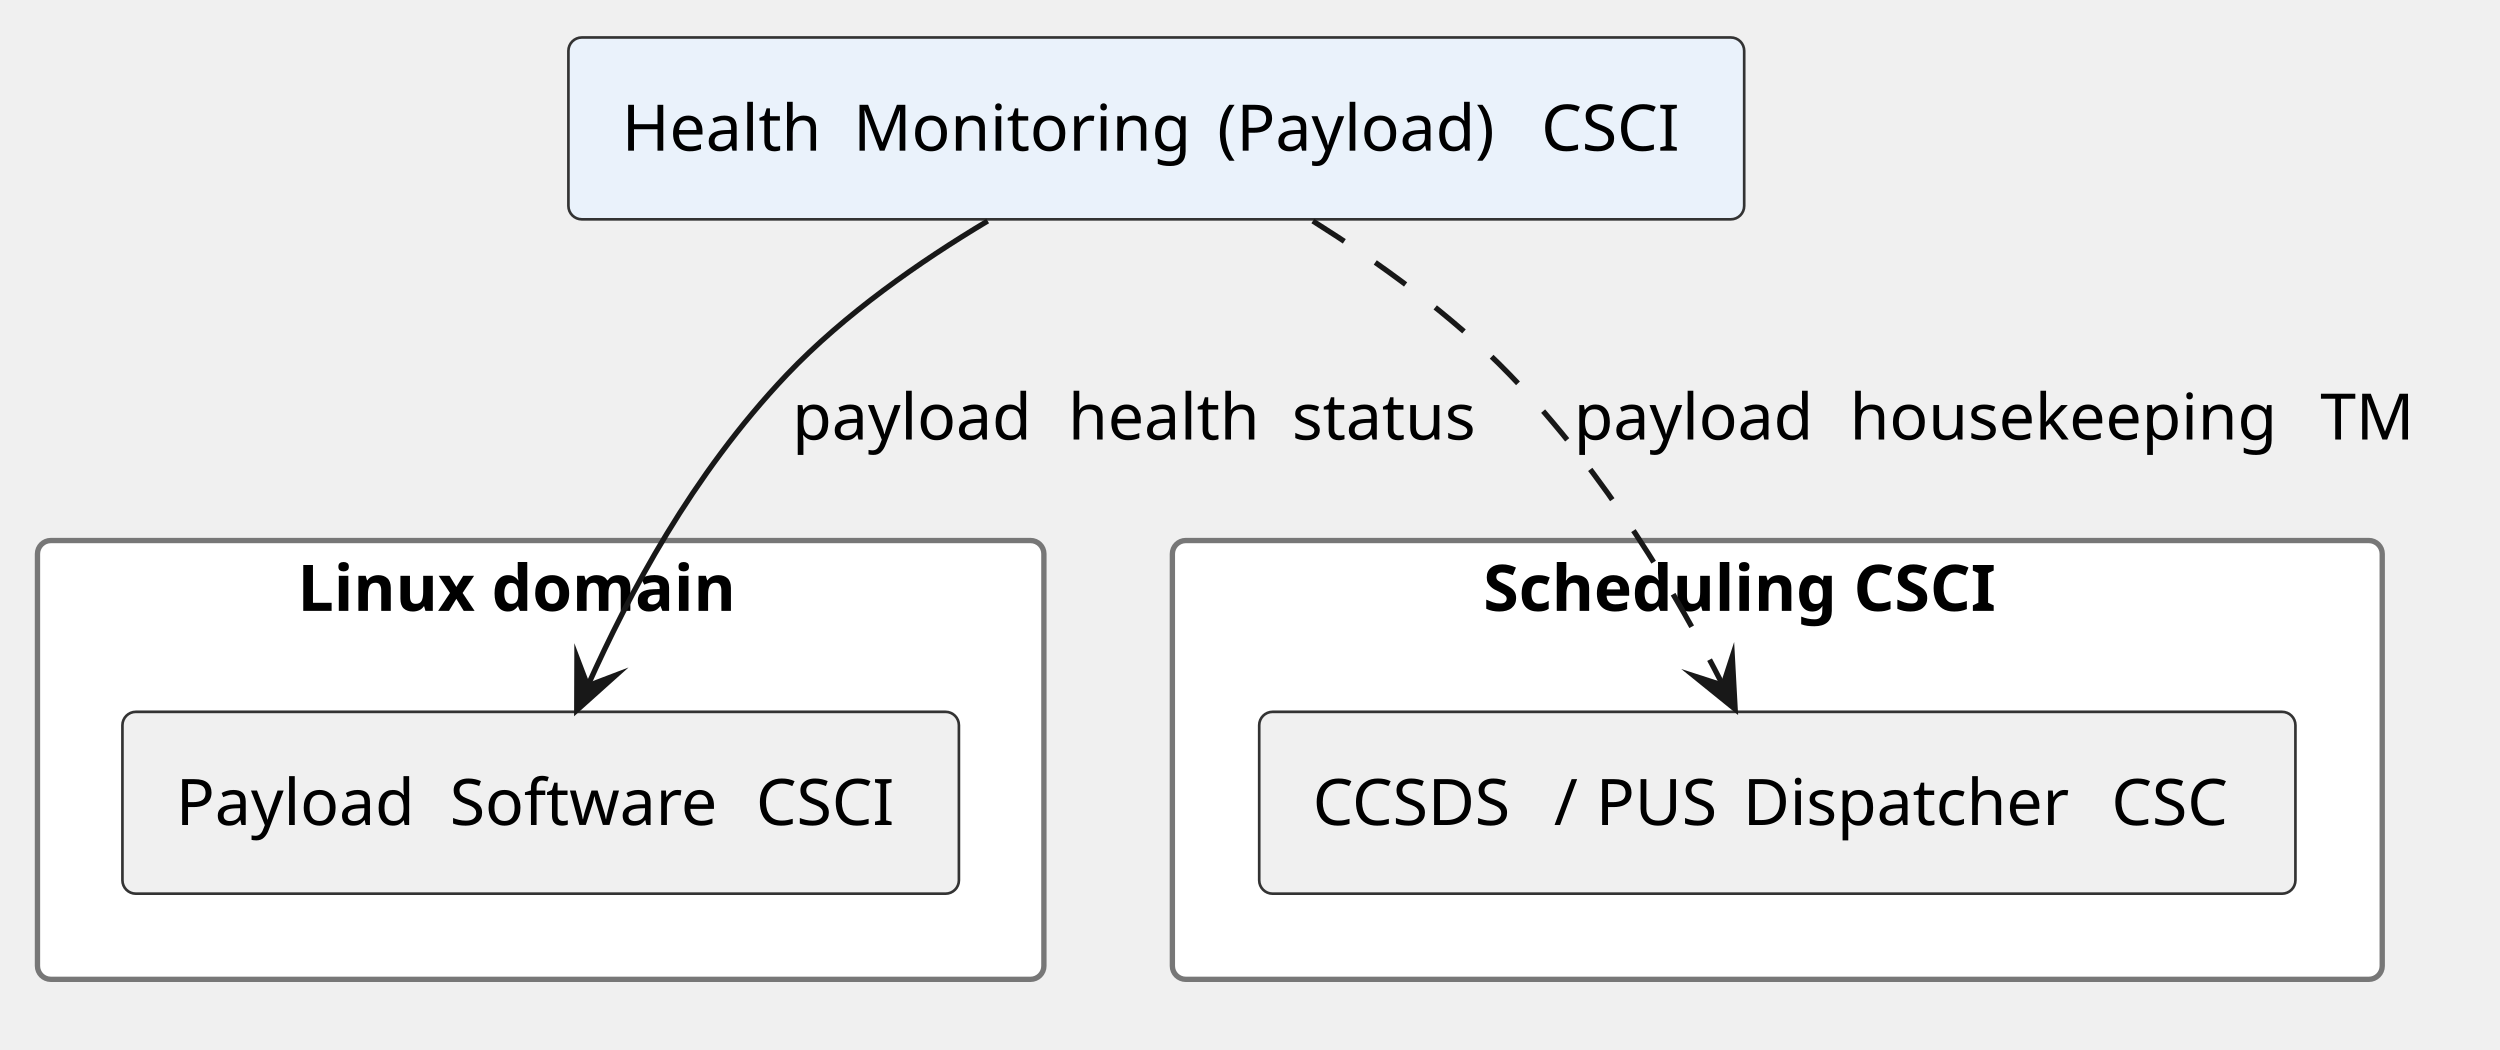
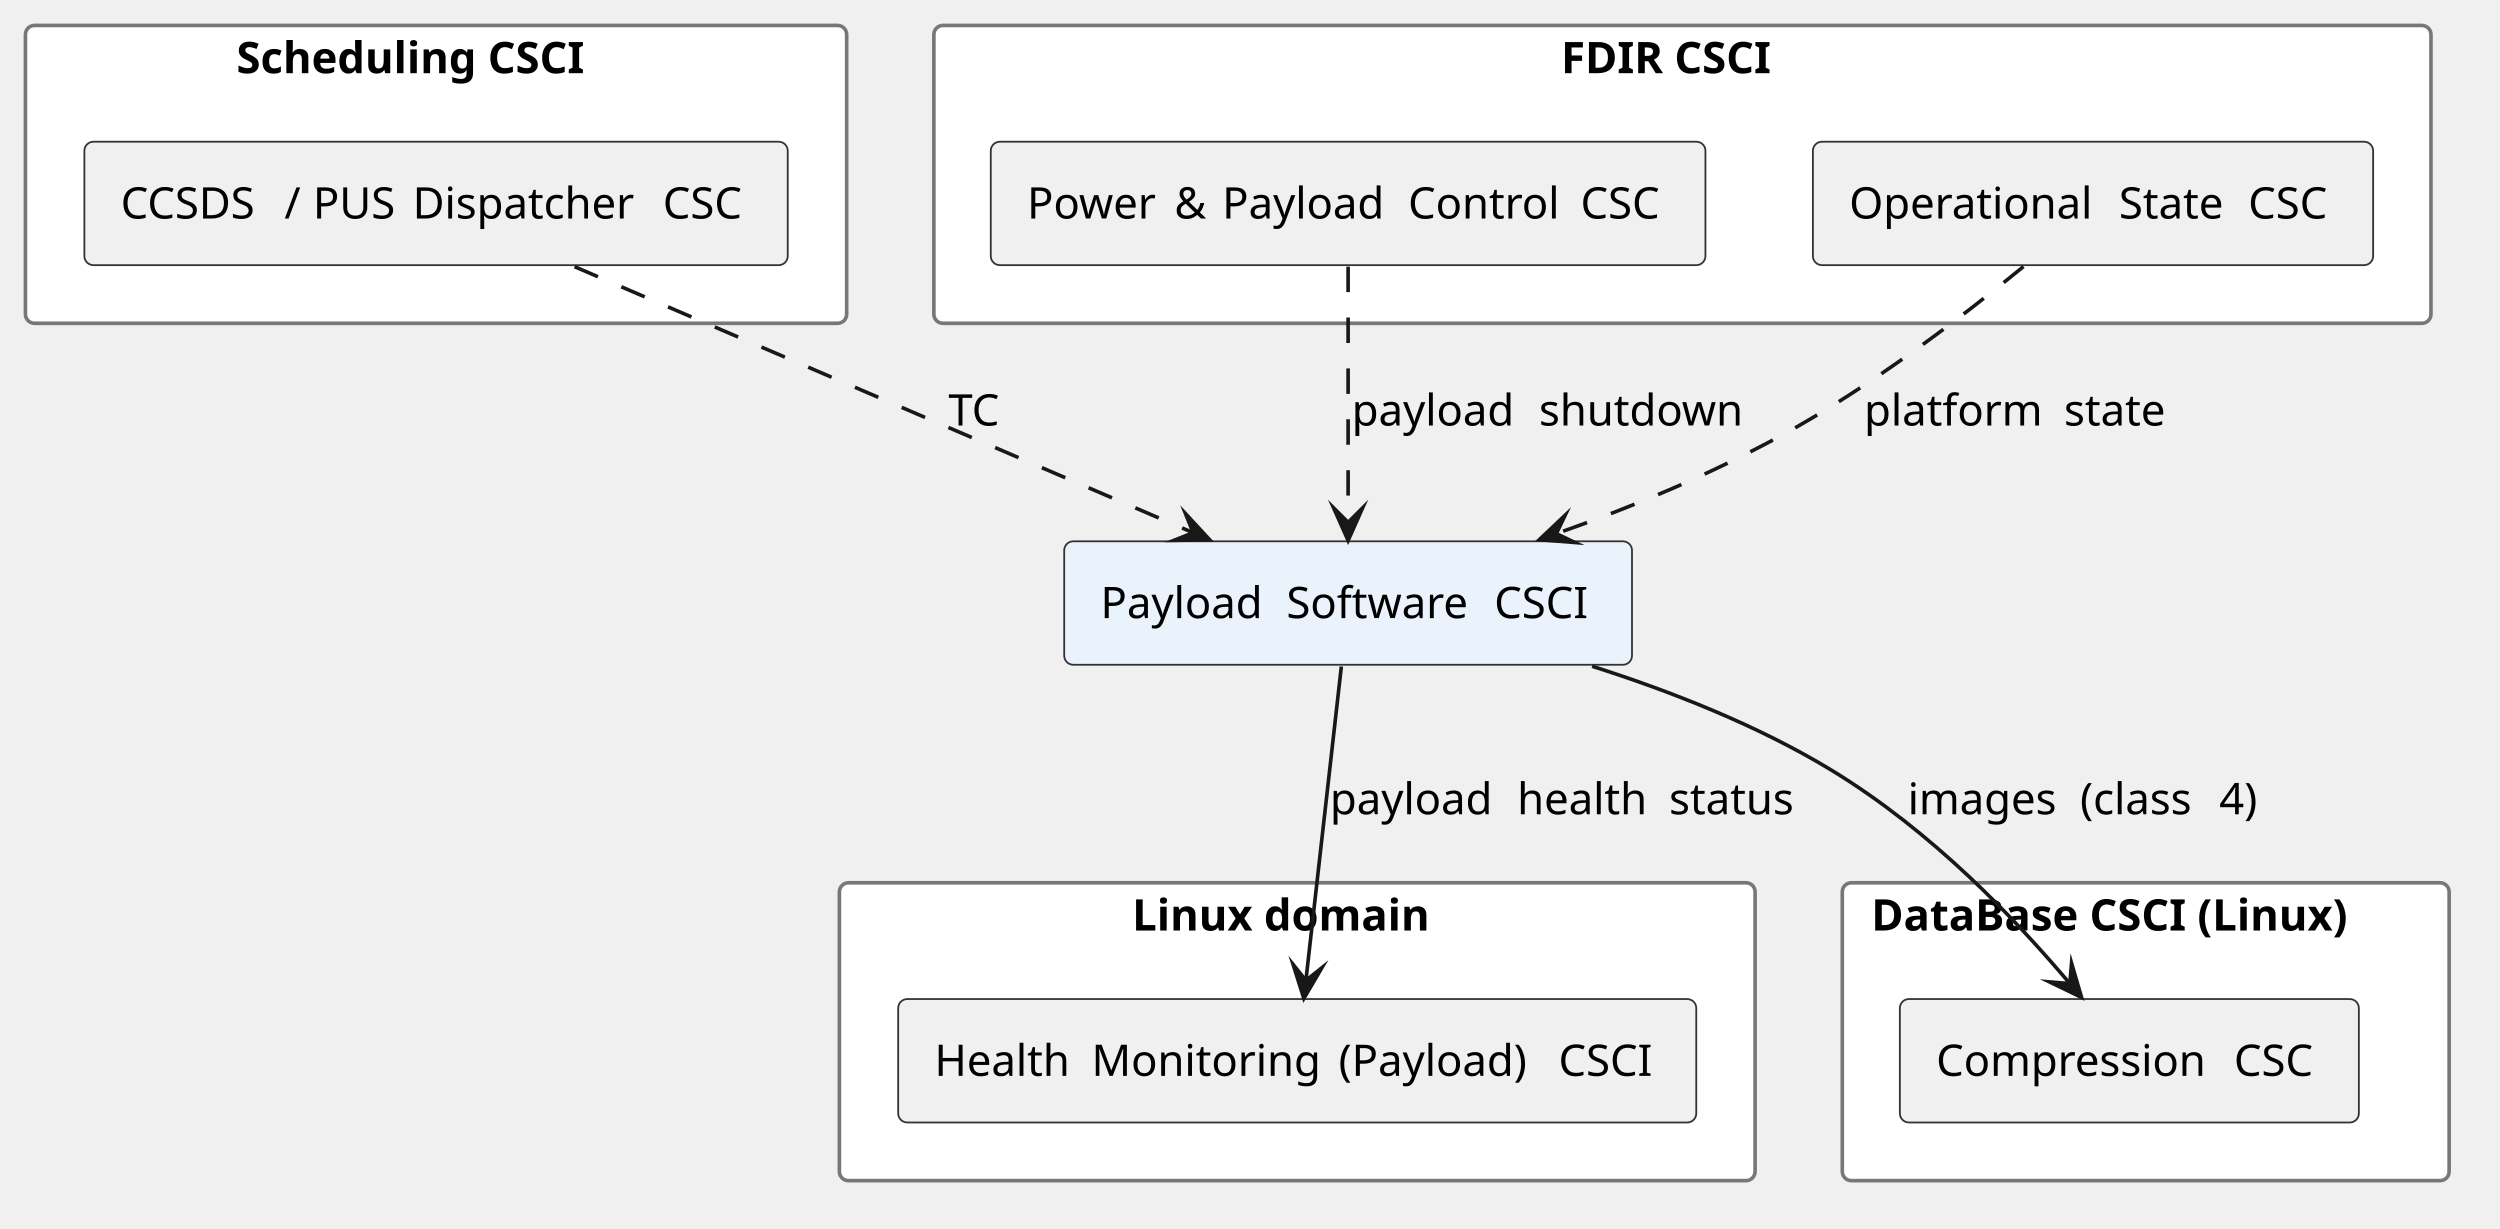
- <svg xmlns="http://www.w3.org/2000/svg" version="1.1" data-diagram-type="DESCRIPTION" style="width:467px;height:196px;background:#FFFFFF;" width="467px" height="196px" viewBox="0 0 467 196" zoomAndPan="magnify" preserveAspectRatio="none" contentStyleType="text/css">
+ <svg xmlns="http://www.w3.org/2000/svg" version="1.1" data-diagram-type="DESCRIPTION" style="width:688px;height:338px;background:#FFFFFF;" width="688px" height="338px" viewBox="0 0 688 338" zoomAndPan="magnify" preserveAspectRatio="none" contentStyleType="text/css">
  <defs />
  <g font-family="sans-serif" lengthAdjust="spacing">
-     <g class="cluster" data-qualified-name="LINDOM" id="ent0002" data-source-line="30">
-       <rect x="7" y="100.97" width="188" height="81.97" fill="#FFF" style="stroke:#777;stroke-width:1;" rx="2.5" ry="2.5" />
-       <text x="55.572" y="114.109" fill="#000" font-size="12" textLength="90.855" font-weight="700">Linux domain</text>
+     <g class="cluster" data-qualified-name="LINDOM" id="ent0002" data-source-line="23">
+       <rect x="231" y="242.94" width="252" height="81.97" fill="#FFF" style="stroke:#777;stroke-width:1;" rx="2.5" ry="2.5" />
+       <text x="311.572" y="256.079" fill="#000" font-size="12" textLength="90.855" font-weight="700">Linux domain</text>
    </g>
-     <g class="cluster" data-qualified-name="SCHED" id="ent0004" data-source-line="33">
-       <rect x="219" y="100.97" width="226" height="81.97" fill="#FFF" style="stroke:#777;stroke-width:1;" rx="2.5" ry="2.5" />
-       <text x="277.086" y="114.109" fill="#000" font-size="12" textLength="109.828" font-weight="700">Scheduling CSCI</text>
+     <g class="cluster" data-qualified-name="DBLX" id="ent0004" data-source-line="26">
+       <rect x="507" y="242.94" width="167" height="81.97" fill="#FFF" style="stroke:#777;stroke-width:1;" rx="2.5" ry="2.5" />
+       <text x="514.976" y="256.079" fill="#000" font-size="12" textLength="151.049" font-weight="700">DataBase CSCI (Linux)</text>
    </g>
-     <g class="entity" data-qualified-name="LINDOM.PAY" id="ent0003" data-source-line="31">
-       <rect x="22.87" y="132.97" width="156.254" height="33.969" fill="#F0F0F0" style="stroke:#333;stroke-width:0.5;" rx="2.5" ry="2.5" />
-       <text x="32.87" y="154.109" fill="#000" font-size="12" textLength="47.338">Payload</text>
-       <text x="80.208" y="154.109" fill="#000" font-size="12"> </text>
-       <text x="84.022" y="154.109" fill="#000" font-size="12" textLength="53.373">Software</text>
-       <text x="137.395" y="154.109" fill="#000" font-size="12"> </text>
-       <text x="141.21" y="154.109" fill="#000" font-size="12" textLength="27.914">CSCI</text>
+     <g class="cluster" data-qualified-name="SCHED" id="ent0006" data-source-line="29">
+       <rect x="7" y="7" width="226" height="81.97" fill="#FFF" style="stroke:#777;stroke-width:1;" rx="2.5" ry="2.5" />
+       <text x="65.086" y="20.139" fill="#000" font-size="12" textLength="109.828" font-weight="700">Scheduling CSCI</text>
    </g>
-     <g class="entity" data-qualified-name="SCHED.CCSDS" id="ent0005" data-source-line="34">
-       <rect x="235.22" y="132.97" width="193.566" height="33.969" fill="#F0F0F0" style="stroke:#333;stroke-width:0.5;" rx="2.5" ry="2.5" />
-       <text x="245.22" y="154.109" fill="#000" font-size="12" textLength="41.232">CCSDS</text>
-       <text x="286.452" y="154.109" fill="#000" font-size="12"> </text>
-       <text x="290.267" y="154.109" fill="#000" font-size="12">/</text>
-       <text x="294.31" y="154.109" fill="#000" font-size="12"> </text>
-       <text x="298.124" y="154.109" fill="#000" font-size="12" textLength="23.637">PUS</text>
-       <text x="321.761" y="154.109" fill="#000" font-size="12"> </text>
-       <text x="325.575" y="154.109" fill="#000" font-size="12" textLength="65.021">Dispatcher</text>
-       <text x="390.597" y="154.109" fill="#000" font-size="12"> </text>
-       <text x="394.411" y="154.109" fill="#000" font-size="12" textLength="24.375">CSC</text>
+     <g class="cluster" data-qualified-name="FDIR" id="ent0008" data-source-line="32">
+       <rect x="257" y="7" width="412" height="81.97" fill="#FFF" style="stroke:#777;stroke-width:1;" rx="2.5" ry="2.5" />
+       <text x="429.619" y="20.139" fill="#000" font-size="12" textLength="66.762" font-weight="700">FDIR CSCI</text>
    </g>
-     <g class="entity" data-qualified-name="PHM" id="ent0001" data-source-line="27">
-       <rect x="106.18" y="7" width="219.635" height="33.969" fill="#EAF2FB" style="stroke:#333;stroke-width:0.5;" rx="2.5" ry="2.5" />
-       <text x="116.18" y="28.139" fill="#000" font-size="12" textLength="39.404">Health</text>
-       <text x="155.584" y="28.139" fill="#000" font-size="12"> </text>
-       <text x="159.399" y="28.139" fill="#000" font-size="12" textLength="64.172">Monitoring</text>
-       <text x="223.571" y="28.139" fill="#000" font-size="12"> </text>
-       <text x="227.385" y="28.139" fill="#000" font-size="12" textLength="56.701">(Payload)</text>
-       <text x="284.086" y="28.139" fill="#000" font-size="12"> </text>
-       <text x="287.901" y="28.139" fill="#000" font-size="12" textLength="27.914">CSCI</text>
+     <g class="entity" data-qualified-name="LINDOM.PHM" id="ent0003" data-source-line="24">
+       <rect x="247.18" y="274.94" width="219.635" height="33.969" fill="#F0F0F0" style="stroke:#333;stroke-width:0.5;" rx="2.5" ry="2.5" />
+       <text x="257.18" y="296.079" fill="#000" font-size="12" textLength="39.404">Health</text>
+       <text x="296.584" y="296.079" fill="#000" font-size="12"> </text>
+       <text x="300.399" y="296.079" fill="#000" font-size="12" textLength="64.172">Monitoring</text>
+       <text x="364.571" y="296.079" fill="#000" font-size="12"> </text>
+       <text x="368.385" y="296.079" fill="#000" font-size="12" textLength="56.701">(Payload)</text>
+       <text x="425.086" y="296.079" fill="#000" font-size="12"> </text>
+       <text x="428.901" y="296.079" fill="#000" font-size="12" textLength="27.914">CSCI</text>
    </g>
-     <g class="link" data-entity-1="ent0001" data-entity-2="ent0003" id="lnk6" data-source-line="38" data-link-type="dependency">
-       <path d="M184.5,41.28 C171.84,48.84 157.74,58.68 147,69.97 C129.18,88.72 117.447,111.048 109.787,128.118" style="stroke:#181818;stroke-width:1;" fill="none" id="PHM-to-PAY" />
-       <polygon points="107.74,132.68,115.074,126.106,109.787,128.118,107.775,122.831,107.74,132.68" fill="#181818" style="stroke:#181818;stroke-width:1;stroke-linejoin:miter;stroke-miterlimit:10;" />
-       <text x="148" y="82.109" fill="#000" font-size="12" textLength="47.719">payload</text>
-       <text x="195.719" y="82.109" fill="#000" font-size="12"> </text>
-       <text x="199.533" y="82.109" fill="#000" font-size="12" textLength="37.986">health</text>
-       <text x="237.52" y="82.109" fill="#000" font-size="12"> </text>
-       <text x="241.334" y="82.109" fill="#000" font-size="12" textLength="36.873">status</text>
+     <g class="entity" data-qualified-name="DBLX.COMP" id="ent0005" data-source-line="27">
+       <rect x="522.84" y="274.94" width="126.318" height="33.969" fill="#F0F0F0" style="stroke:#333;stroke-width:0.5;" rx="2.5" ry="2.5" />
+       <text x="532.84" y="296.079" fill="#000" font-size="12" textLength="78.129">Compression</text>
+       <text x="610.969" y="296.079" fill="#000" font-size="12"> </text>
+       <text x="614.783" y="296.079" fill="#000" font-size="12" textLength="24.375">CSC</text>
    </g>
-     <g class="link" data-entity-1="ent0001" data-entity-2="ent0005" id="lnk7" data-source-line="39" data-link-type="dependency">
-       <path d="M245.24,41.28 C257.47,48.98 271.3,58.9 282,69.97 C300.27,88.87 313.165,111.027 321.845,128.017" style="stroke:#181818;stroke-width:1;stroke-dasharray:7,7;" fill="none" id="PHM-to-CCSDS" />
-       <polygon points="324.12,132.47,323.587,122.636,321.845,128.017,316.463,126.275,324.12,132.47" fill="#181818" style="stroke:#181818;stroke-width:1;stroke-linejoin:miter;stroke-miterlimit:10;" />
-       <text x="294" y="82.109" fill="#000" font-size="12" textLength="47.719">payload</text>
-       <text x="341.719" y="82.109" fill="#000" font-size="12"> </text>
-       <text x="345.533" y="82.109" fill="#000" font-size="12" textLength="84.076">housekeeping</text>
-       <text x="429.609" y="82.109" fill="#000" font-size="12"> </text>
-       <text x="433.424" y="82.109" fill="#000" font-size="12" textLength="17.684">TM</text>
+     <g class="entity" data-qualified-name="SCHED.CCSDS" id="ent0007" data-source-line="30">
+       <rect x="23.22" y="39" width="193.566" height="33.969" fill="#F0F0F0" style="stroke:#333;stroke-width:0.5;" rx="2.5" ry="2.5" />
+       <text x="33.22" y="60.139" fill="#000" font-size="12" textLength="41.232">CCSDS</text>
+       <text x="74.452" y="60.139" fill="#000" font-size="12"> </text>
+       <text x="78.267" y="60.139" fill="#000" font-size="12">/</text>
+       <text x="82.31" y="60.139" fill="#000" font-size="12"> </text>
+       <text x="86.124" y="60.139" fill="#000" font-size="12" textLength="23.637">PUS</text>
+       <text x="109.761" y="60.139" fill="#000" font-size="12"> </text>
+       <text x="113.575" y="60.139" fill="#000" font-size="12" textLength="65.021">Dispatcher</text>
+       <text x="178.597" y="60.139" fill="#000" font-size="12"> </text>
+       <text x="182.411" y="60.139" fill="#000" font-size="12" textLength="24.375">CSC</text>
+     </g>
+     <g class="entity" data-qualified-name="FDIR.PPC" id="ent0009" data-source-line="33">
+       <rect x="272.66" y="39" width="196.678" height="33.969" fill="#F0F0F0" style="stroke:#333;stroke-width:0.5;" rx="2.5" ry="2.5" />
+       <text x="282.66" y="60.139" fill="#000" font-size="12" textLength="36.709">Power</text>
+       <text x="319.369" y="60.139" fill="#000" font-size="12"> </text>
+       <text x="323.183" y="60.139" fill="#000" font-size="12">&amp;</text>
+       <text x="332.541" y="60.139" fill="#000" font-size="12"> </text>
+       <text x="336.355" y="60.139" fill="#000" font-size="12" textLength="47.338">Payload</text>
+       <text x="383.693" y="60.139" fill="#000" font-size="12"> </text>
+       <text x="387.508" y="60.139" fill="#000" font-size="12" textLength="43.641">Control</text>
+       <text x="431.148" y="60.139" fill="#000" font-size="12"> </text>
+       <text x="434.963" y="60.139" fill="#000" font-size="12" textLength="24.375">CSC</text>
+     </g>
+     <g class="entity" data-qualified-name="FDIR.STATES" id="ent0010" data-source-line="34">
+       <rect x="498.91" y="39" width="154.174" height="33.969" fill="#F0F0F0" style="stroke:#333;stroke-width:0.5;" rx="2.5" ry="2.5" />
+       <text x="508.91" y="60.139" fill="#000" font-size="12" textLength="70.406">Operational</text>
+       <text x="579.316" y="60.139" fill="#000" font-size="12"> </text>
+       <text x="583.131" y="60.139" fill="#000" font-size="12" textLength="31.764">State</text>
+       <text x="614.894" y="60.139" fill="#000" font-size="12"> </text>
+       <text x="618.709" y="60.139" fill="#000" font-size="12" textLength="24.375">CSC</text>
+     </g>
+     <g class="entity" data-qualified-name="PAY" id="ent0001" data-source-line="21">
+       <rect x="292.87" y="148.97" width="156.254" height="33.969" fill="#EAF2FB" style="stroke:#333;stroke-width:0.5;" rx="2.5" ry="2.5" />
+       <text x="302.87" y="170.109" fill="#000" font-size="12" textLength="47.338">Payload</text>
+       <text x="350.208" y="170.109" fill="#000" font-size="12"> </text>
+       <text x="354.022" y="170.109" fill="#000" font-size="12" textLength="53.373">Software</text>
+       <text x="407.395" y="170.109" fill="#000" font-size="12"> </text>
+       <text x="411.21" y="170.109" fill="#000" font-size="12" textLength="27.914">CSCI</text>
+     </g>
+     <g class="link" data-entity-1="ent0001" data-entity-2="ent0003" id="lnk11" data-source-line="37" data-link-type="dependency">
+       <path d="M369.14,183.42 C366.45,207.26 362.051,246.162 359.381,269.822" style="stroke:#181818;stroke-width:1;" fill="none" id="PAY-to-PHM" />
+       <polygon points="358.82,274.79,363.804,266.295,359.381,269.822,355.854,265.398,358.82,274.79" fill="#181818" style="stroke:#181818;stroke-width:1;stroke-linejoin:miter;stroke-miterlimit:10;" />
+       <text x="366" y="224.079" fill="#000" font-size="12" textLength="47.719">payload</text>
+       <text x="413.719" y="224.079" fill="#000" font-size="12"> </text>
+       <text x="417.533" y="224.079" fill="#000" font-size="12" textLength="37.986">health</text>
+       <text x="455.52" y="224.079" fill="#000" font-size="12"> </text>
+       <text x="459.334" y="224.079" fill="#000" font-size="12" textLength="36.873">status</text>
+     </g>
+     <g class="link" data-entity-1="ent0001" data-entity-2="ent0005" id="lnk12" data-source-line="38" data-link-type="dependency">
+       <path d="M438.15,183.35 C460.06,190.32 483.9,199.72 504,211.94 C531.87,228.89 554.651,252.982 569.621,270.682" style="stroke:#181818;stroke-width:1;" fill="none" id="PAY-to-COMP" />
+       <polygon points="572.85,274.5,570.092,265.045,569.621,270.682,563.984,270.211,572.85,274.5" fill="#181818" style="stroke:#181818;stroke-width:1;stroke-linejoin:miter;stroke-miterlimit:10;" />
+       <text x="525" y="224.079" fill="#000" font-size="12" textLength="43.629">images</text>
+       <text x="568.629" y="224.079" fill="#000" font-size="12"> </text>
+       <text x="572.443" y="224.079" fill="#000" font-size="12" textLength="34.471">(class</text>
+       <text x="606.914" y="224.079" fill="#000" font-size="12"> </text>
+       <text x="610.729" y="224.079" fill="#000" font-size="12" textLength="12.316">4)</text>
+     </g>
+     <g class="link" data-entity-1="ent0007" data-entity-2="ent0001" id="lnk13" data-source-line="39" data-link-type="dependency">
+       <path d="M158.12,73.39 C205.44,93.74 281.047,126.264 328.337,146.604" style="stroke:#181818;stroke-width:1;stroke-dasharray:7,7;" fill="none" id="CCSDS-to-PAY" />
+       <polygon points="332.93,148.58,326.243,141.349,328.337,146.604,323.082,148.698,332.93,148.58" fill="#181818" style="stroke:#181818;stroke-width:1;stroke-linejoin:miter;stroke-miterlimit:10;" />
+       <text x="261" y="117.109" fill="#000" font-size="12" textLength="15.709">TC</text>
+     </g>
+     <g class="link" data-entity-1="ent0009" data-entity-2="ent0001" id="lnk14" data-source-line="40" data-link-type="dependency">
+       <path d="M371,73.39 C371,93.8 371,123.44 371,143.76" style="stroke:#181818;stroke-width:1;stroke-dasharray:7,7;" fill="none" id="PPC-to-PAY" />
+       <polygon points="371,148.76,375,139.76,371,143.76,367,139.76,371,148.76" fill="#181818" style="stroke:#181818;stroke-width:1;stroke-linejoin:miter;stroke-miterlimit:10;" />
+       <text x="372" y="117.109" fill="#000" font-size="12" textLength="47.719">payload</text>
+       <text x="419.719" y="117.109" fill="#000" font-size="12"> </text>
+       <text x="423.533" y="117.109" fill="#000" font-size="12" textLength="58.547">shutdown</text>
+     </g>
+     <g class="link" data-entity-1="ent0010" data-entity-2="ent0001" id="lnk15" data-source-line="41" data-link-type="dependency">
+       <path d="M556.86,73.36 C540.07,87.13 514.57,106.65 490,119.97 C469.13,131.29 449.514,139.362 428.314,146.862" style="stroke:#181818;stroke-width:1;stroke-dasharray:7,7;" fill="none" id="STATES-to-PAY" />
+       <polygon points="423.6,148.53,433.419,149.299,428.314,146.862,430.751,141.757,423.6,148.53" fill="#181818" style="stroke:#181818;stroke-width:1;stroke-linejoin:miter;stroke-miterlimit:10;" />
+       <text x="513" y="117.109" fill="#000" font-size="12" textLength="51.199">platform</text>
+       <text x="564.199" y="117.109" fill="#000" font-size="12"> </text>
+       <text x="568.014" y="117.109" fill="#000" font-size="12" textLength="30.398">state</text>
    </g>
  </g>
</svg>
